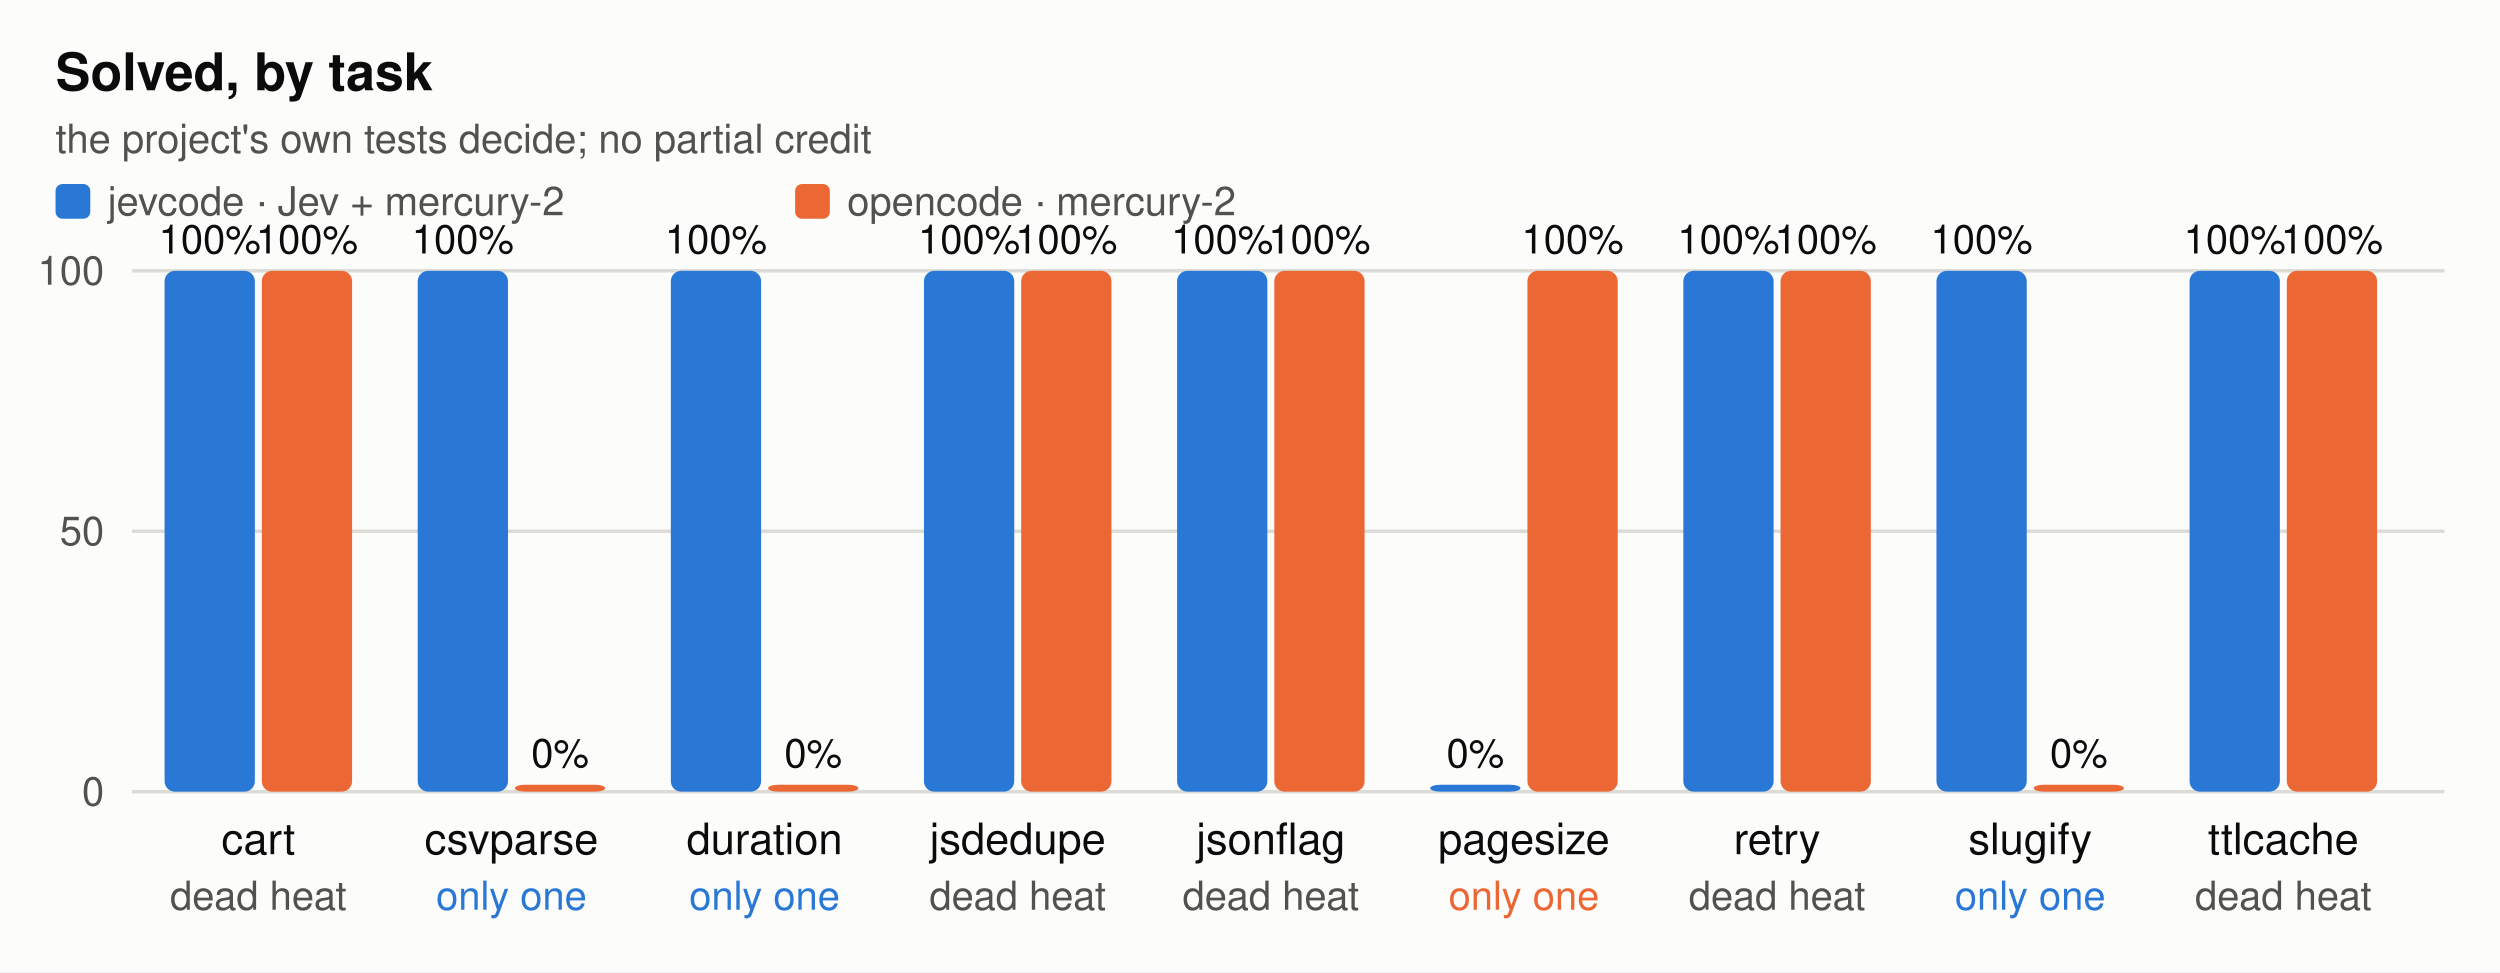
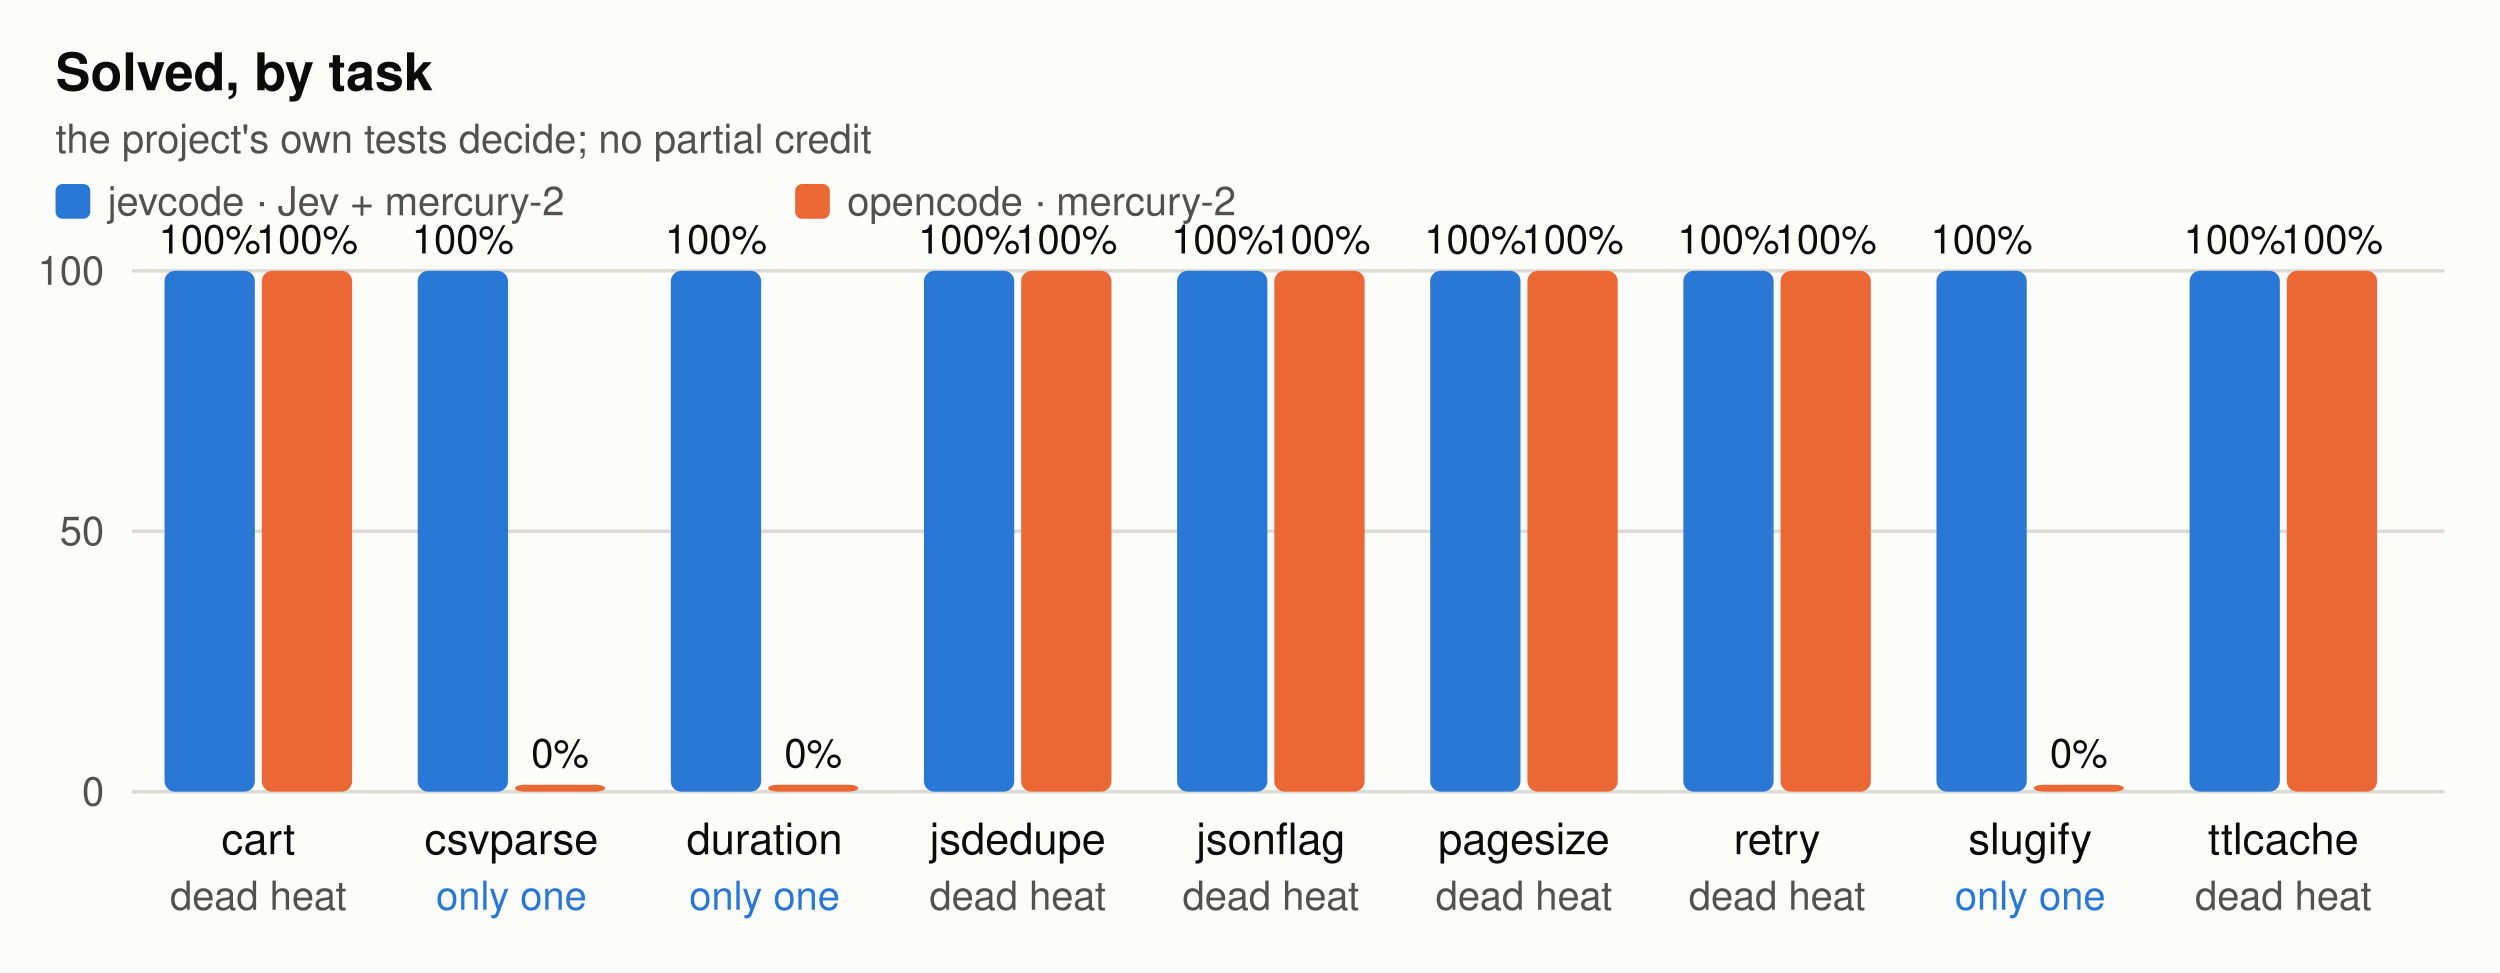
<svg xmlns="http://www.w3.org/2000/svg" width="720" height="280" viewBox="0 0 720 280" role="img" class="s" aria-label="Solved, by task">
  <style>.s{font-family:ui-sans-serif, -apple-system, BlinkMacSystemFont, 'Segoe UI', Helvetica, Arial, sans-serif}.t{font-weight:600;font-size:15px}.l{font-size:12.5px}.v{font-size:12.5px;font-weight:600}.c{font-size:11.5px}.h{font-size:12.5px;font-weight:600}.b{font-size:14px;font-weight:600}text{fill:#0b0b0b}.m{fill:#52514e}rect.bg{fill:#fcfcfb}rect.win{fill:#e8f3ec}line.g,line.ax{stroke:#dcdbd6}.s1{fill:#2a78d6}.f1{fill:#2a78d6}.s2{fill:#eb6834}.f2{fill:#eb6834}@media (prefers-color-scheme: dark){text{fill:#ffffff}.m{fill:#c3c2b7}rect.bg{fill:#1a1a19}rect.win{fill:#1c2f25}line.g,line.ax{stroke:#3a3a37}.s1{fill:#3987e5}.f1{fill:#3987e5}.s2{fill:#d95926}.f2{fill:#d95926}}</style>
  <rect class="bg" x="0" y="0" width="720" height="280" fill="#fcfcfb" />
  <text class="t" x="16.0" y="26.0" fill="#0b0b0b">Solved, by task</text>
  <text class="c m" x="16.0" y="44.0" fill="#52514e">the project's own tests decide; no partial credit</text>
  <rect class="s1" x="16.0" y="53.0" width="10" height="10" rx="2" fill="#2a78d6" />
  <text class="c m" x="31.0" y="62.0" fill="#52514e">jevcode · Jev + mercury-2</text>
  <rect class="s2" x="229.0" y="53.0" width="10" height="10" rx="2" fill="#eb6834" />
  <text class="c m" x="244.0" y="62.0" fill="#52514e">opencode · mercury-2</text>
  <line class="g" x1="38.0" y1="228.0" x2="704" y2="228.0" stroke="#dcdbd6" />
  <text class="c m" x="30.0" y="232.0" text-anchor="end" fill="#52514e">0</text>
  <line class="g" x1="38.0" y1="153.0" x2="704" y2="153.0" stroke="#dcdbd6" />
  <text class="c m" x="30.0" y="157.0" text-anchor="end" fill="#52514e">50</text>
  <line class="g" x1="38.0" y1="78.0" x2="704" y2="78.0" stroke="#dcdbd6" />
  <text class="c m" x="30.0" y="82.0" text-anchor="end" fill="#52514e">100</text>
  <rect class="s1" x="47.4" y="78.0" width="26.0" height="150.0" rx="3" fill="#2a78d6" />
  <text class="c" x="60.4" y="73.0" text-anchor="middle" fill="#0b0b0b">100%</text>
  <rect class="s2" x="75.4" y="78.0" width="26.0" height="150.0" rx="3" fill="#eb6834" />
  <text class="c" x="88.4" y="73.0" text-anchor="middle" fill="#0b0b0b">100%</text>
  <text class="l" x="74.4" y="246.0" text-anchor="middle" fill="#0b0b0b">cart</text>
  <text class="c m" x="74.4" y="262.0" text-anchor="middle" fill="#52514e">dead heat</text>
  <rect class="s1" x="120.3" y="78.0" width="26.0" height="150.0" rx="3" fill="#2a78d6" />
  <text class="c" x="133.3" y="73.0" text-anchor="middle" fill="#0b0b0b">100%</text>
  <rect class="s2" x="148.3" y="226.0" width="26.0" height="2.0" rx="3" fill="#eb6834" />
  <text class="c" x="161.3" y="221.0" text-anchor="middle" fill="#0b0b0b">0%</text>
  <text class="l" x="147.3" y="246.0" text-anchor="middle" fill="#0b0b0b">csvparse</text>
  <text class="c f1" x="147.3" y="262.0" text-anchor="middle" fill="#2a78d6">only one</text>
  <rect class="s1" x="193.2" y="78.0" width="26.0" height="150.0" rx="3" fill="#2a78d6" />
  <text class="c" x="206.2" y="73.0" text-anchor="middle" fill="#0b0b0b">100%</text>
  <rect class="s2" x="221.2" y="226.0" width="26.0" height="2.0" rx="3" fill="#eb6834" />
  <text class="c" x="234.2" y="221.0" text-anchor="middle" fill="#0b0b0b">0%</text>
  <text class="l" x="220.2" y="246.0" text-anchor="middle" fill="#0b0b0b">duration</text>
  <text class="c f1" x="220.2" y="262.0" text-anchor="middle" fill="#2a78d6">only one</text>
  <rect class="s1" x="266.1" y="78.0" width="26.0" height="150.0" rx="3" fill="#2a78d6" />
  <text class="c" x="279.1" y="73.0" text-anchor="middle" fill="#0b0b0b">100%</text>
  <rect class="s2" x="294.1" y="78.0" width="26.0" height="150.0" rx="3" fill="#eb6834" />
  <text class="c" x="307.1" y="73.0" text-anchor="middle" fill="#0b0b0b">100%</text>
  <text class="l" x="293.1" y="246.0" text-anchor="middle" fill="#0b0b0b">jsdedupe</text>
  <text class="c m" x="293.1" y="262.0" text-anchor="middle" fill="#52514e">dead heat</text>
  <rect class="s1" x="339.0" y="78.0" width="26.0" height="150.0" rx="3" fill="#2a78d6" />
  <text class="c" x="352.0" y="73.0" text-anchor="middle" fill="#0b0b0b">100%</text>
  <rect class="s2" x="367.0" y="78.0" width="26.0" height="150.0" rx="3" fill="#eb6834" />
  <text class="c" x="380.0" y="73.0" text-anchor="middle" fill="#0b0b0b">100%</text>
  <text class="l" x="366.0" y="246.0" text-anchor="middle" fill="#0b0b0b">jsonflag</text>
  <text class="c m" x="366.0" y="262.0" text-anchor="middle" fill="#52514e">dead heat</text>
-   <rect class="s1" x="411.9" y="226.0" width="26.0" height="2.0" rx="3" fill="#2a78d6" />
-   <text class="c" x="424.9" y="221.0" text-anchor="middle" fill="#0b0b0b">0%</text>
+   <rect class="s1" x="411.9" y="78.0" width="26.0" height="150.0" rx="3" fill="#2a78d6" />
+   <text class="c" x="424.9" y="73.0" text-anchor="middle" fill="#0b0b0b">100%</text>
  <rect class="s2" x="439.9" y="78.0" width="26.0" height="150.0" rx="3" fill="#eb6834" />
  <text class="c" x="452.9" y="73.0" text-anchor="middle" fill="#0b0b0b">100%</text>
  <text class="l" x="438.9" y="246.0" text-anchor="middle" fill="#0b0b0b">pagesize</text>
-   <text class="c f2" x="438.9" y="262.0" text-anchor="middle" fill="#eb6834">only one</text>
+   <text class="c m" x="438.9" y="262.0" text-anchor="middle" fill="#52514e">dead heat</text>
  <rect class="s1" x="484.8" y="78.0" width="26.0" height="150.0" rx="3" fill="#2a78d6" />
  <text class="c" x="497.8" y="73.0" text-anchor="middle" fill="#0b0b0b">100%</text>
  <rect class="s2" x="512.8" y="78.0" width="26.0" height="150.0" rx="3" fill="#eb6834" />
  <text class="c" x="525.8" y="73.0" text-anchor="middle" fill="#0b0b0b">100%</text>
  <text class="l" x="511.8" y="246.0" text-anchor="middle" fill="#0b0b0b">retry</text>
  <text class="c m" x="511.8" y="262.0" text-anchor="middle" fill="#52514e">dead heat</text>
  <rect class="s1" x="557.7" y="78.0" width="26.0" height="150.0" rx="3" fill="#2a78d6" />
  <text class="c" x="570.7" y="73.0" text-anchor="middle" fill="#0b0b0b">100%</text>
  <rect class="s2" x="585.7" y="226.0" width="26.0" height="2.0" rx="3" fill="#eb6834" />
  <text class="c" x="598.7" y="221.0" text-anchor="middle" fill="#0b0b0b">0%</text>
  <text class="l" x="584.7" y="246.0" text-anchor="middle" fill="#0b0b0b">slugify</text>
  <text class="c f1" x="584.7" y="262.0" text-anchor="middle" fill="#2a78d6">only one</text>
  <rect class="s1" x="630.6" y="78.0" width="26.0" height="150.0" rx="3" fill="#2a78d6" />
  <text class="c" x="643.6" y="73.0" text-anchor="middle" fill="#0b0b0b">100%</text>
  <rect class="s2" x="658.6" y="78.0" width="26.0" height="150.0" rx="3" fill="#eb6834" />
  <text class="c" x="671.6" y="73.0" text-anchor="middle" fill="#0b0b0b">100%</text>
  <text class="l" x="657.6" y="246.0" text-anchor="middle" fill="#0b0b0b">ttlcache</text>
  <text class="c m" x="657.6" y="262.0" text-anchor="middle" fill="#52514e">dead heat</text>
</svg>
